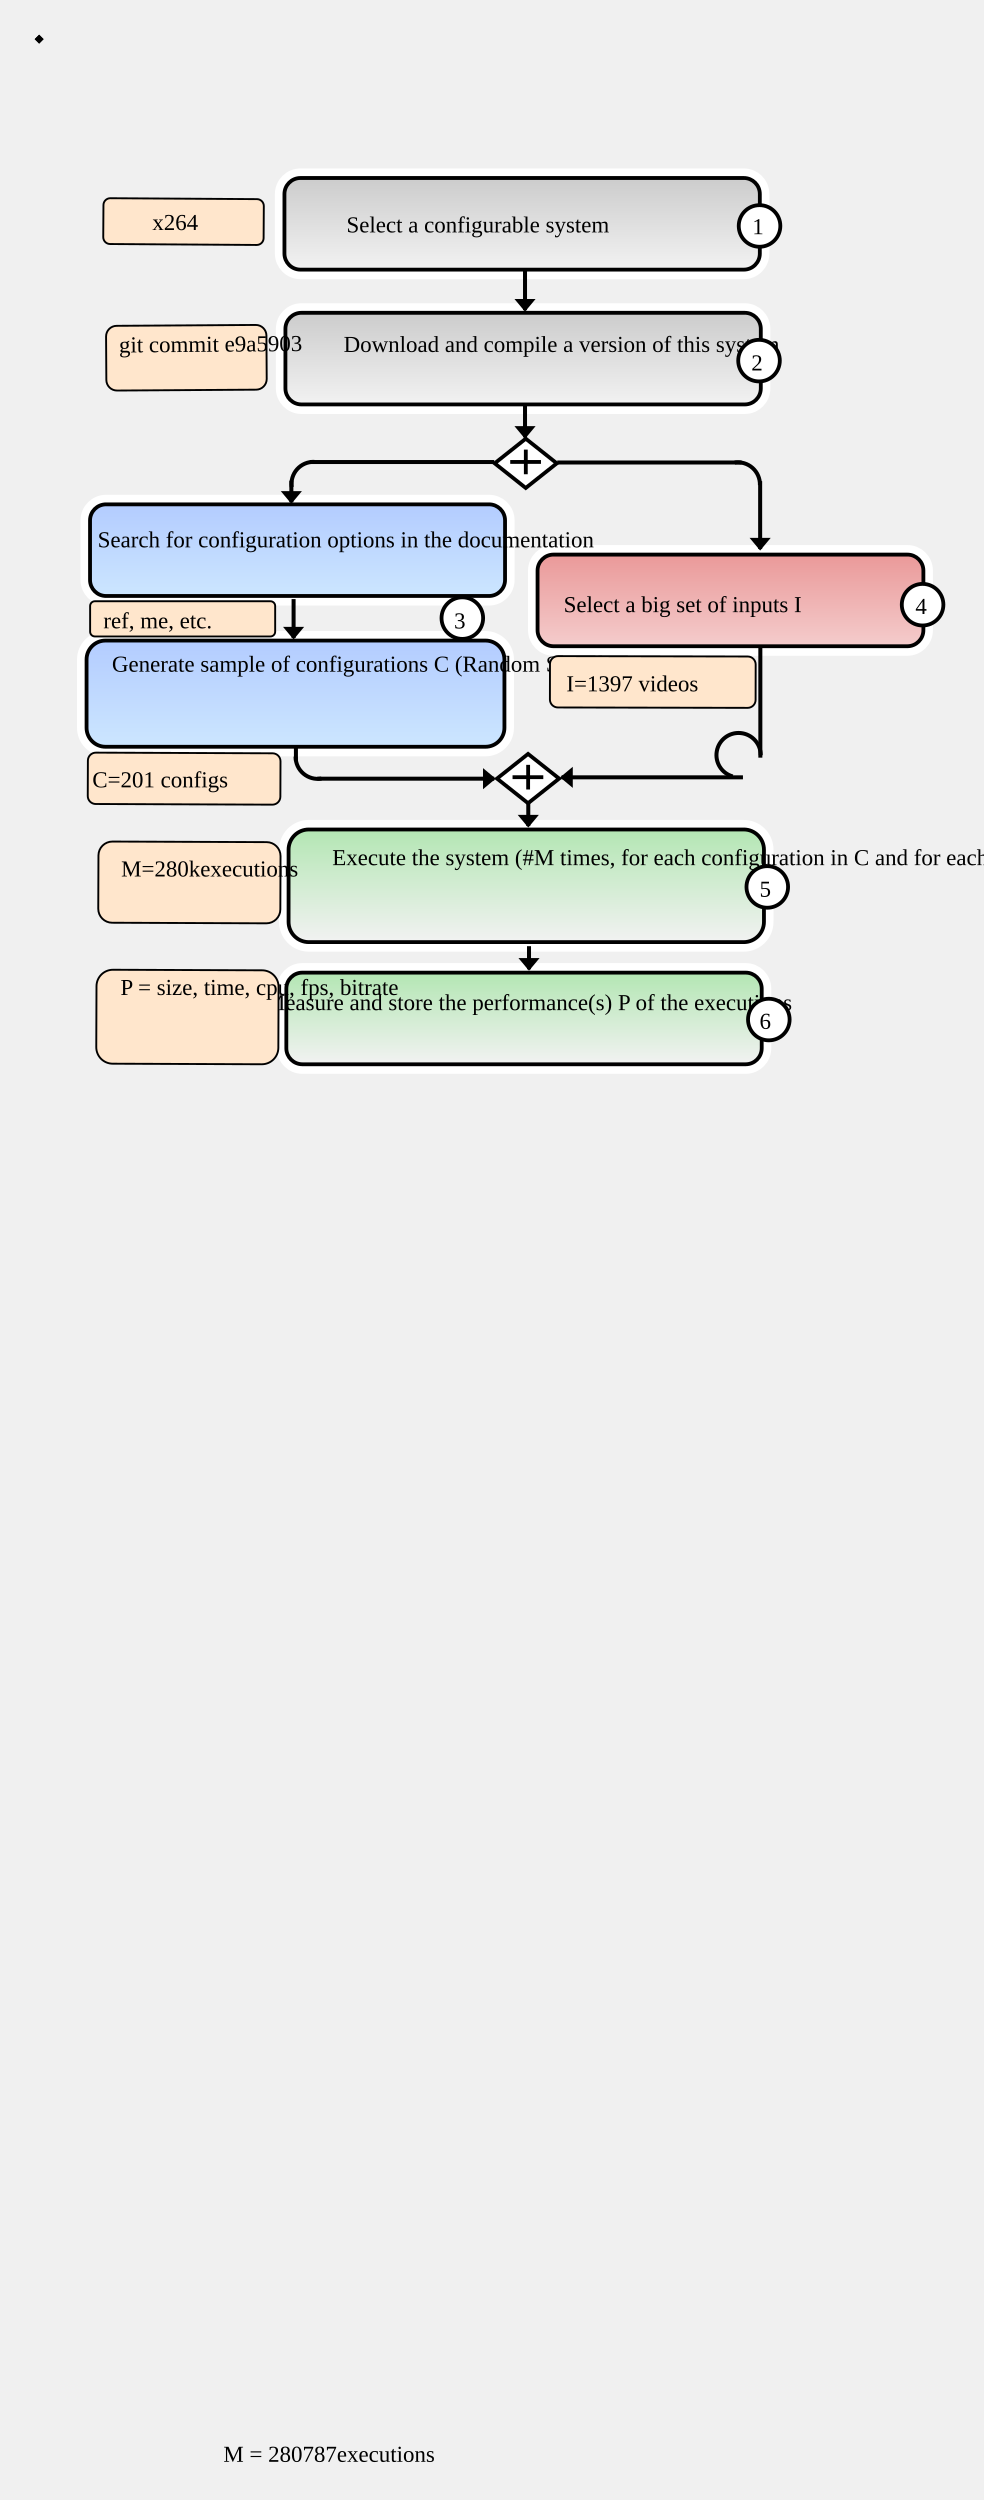
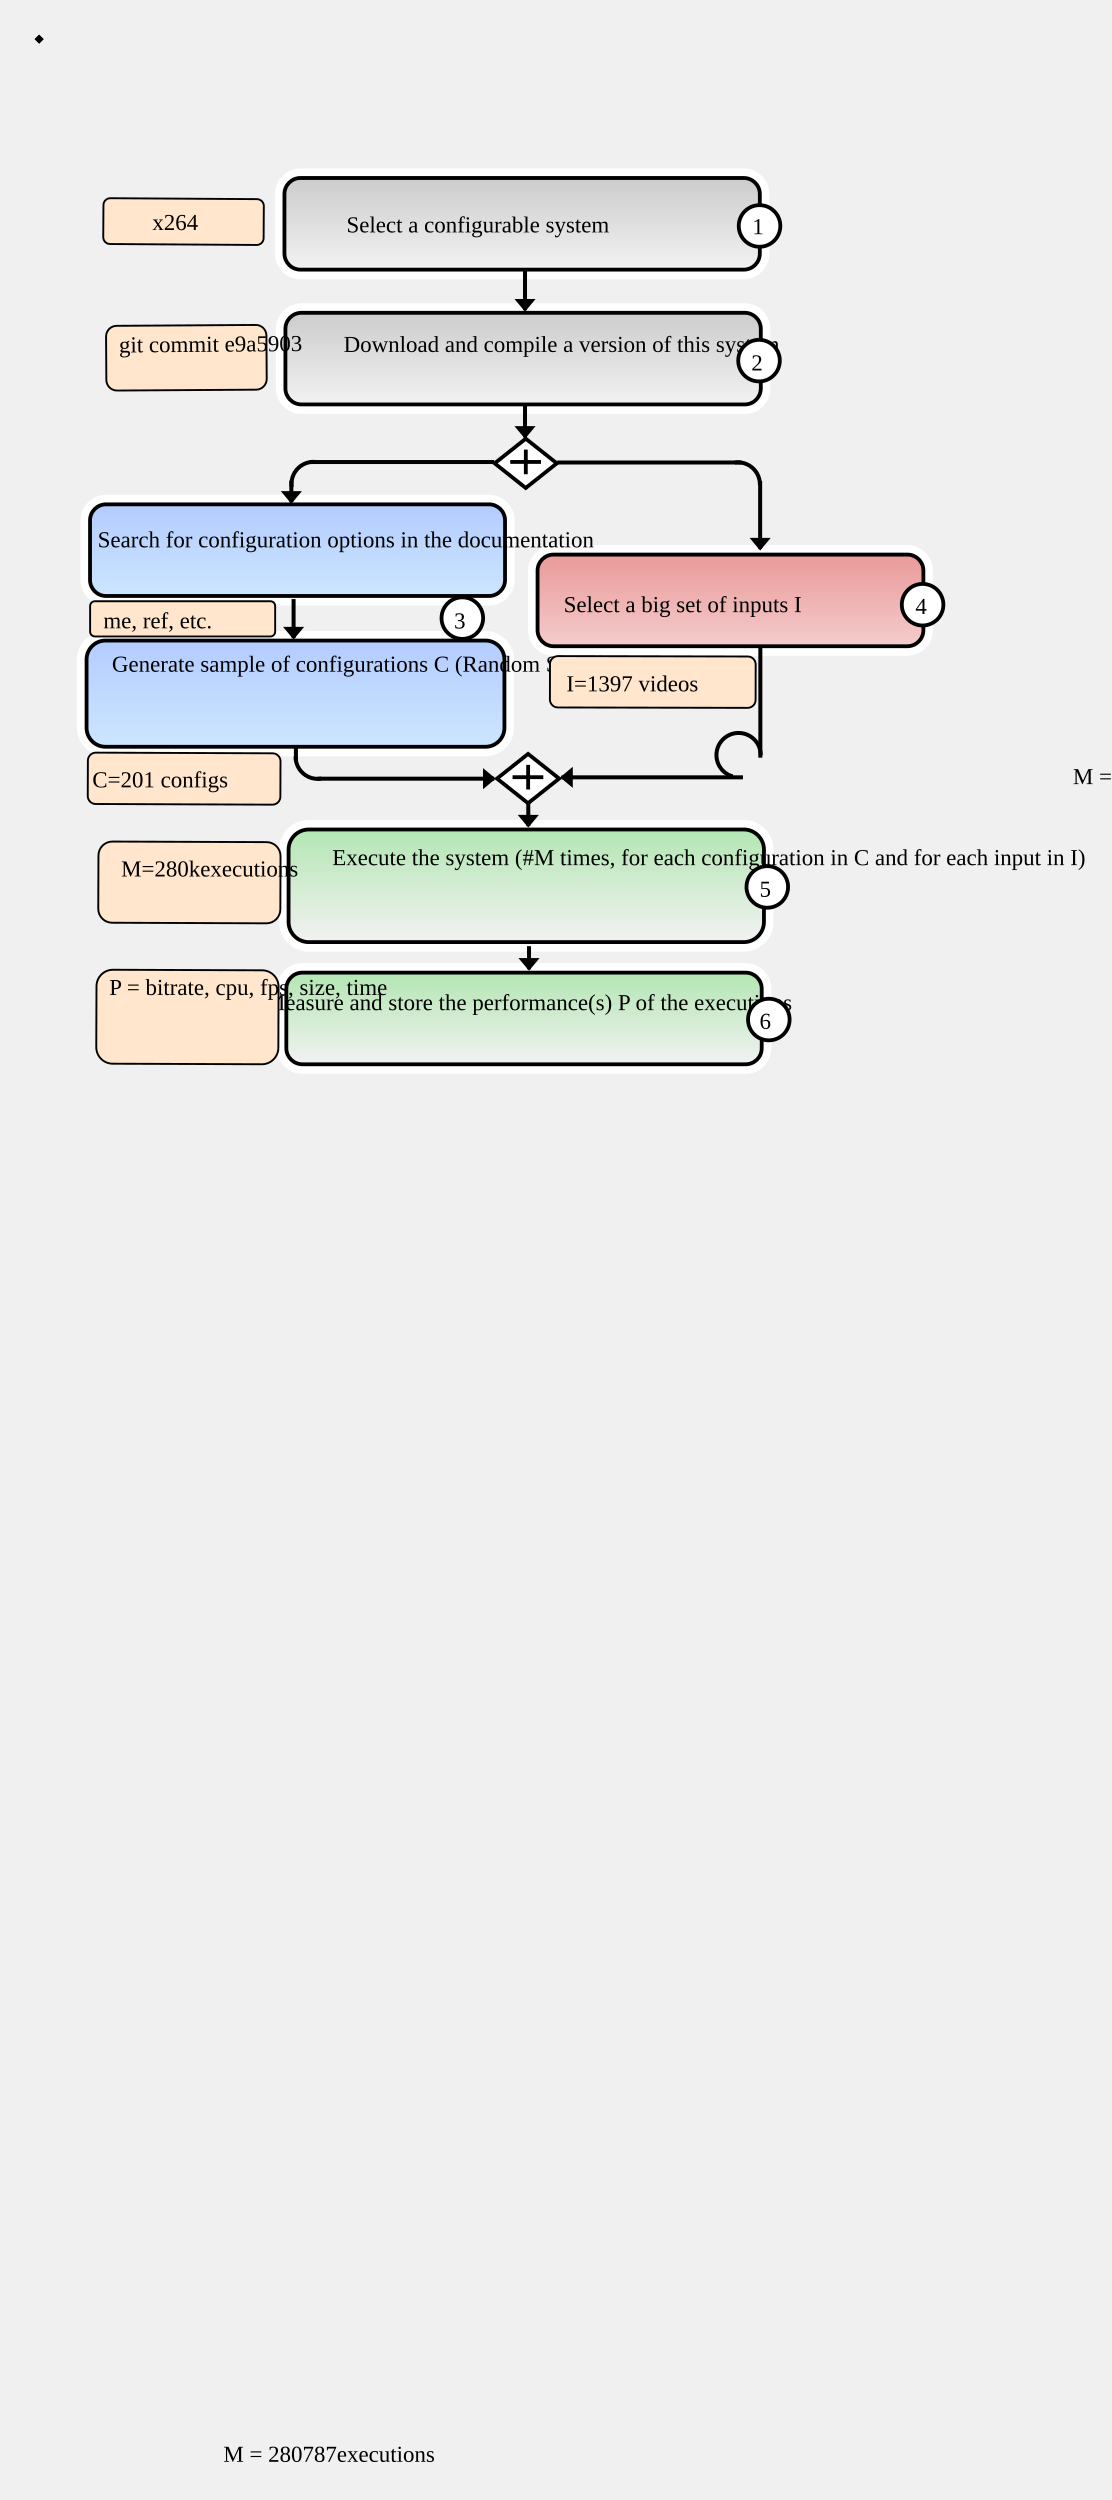
- <svg xmlns="http://www.w3.org/2000/svg" xmlns:ns1="http://latexdraw.sourceforge.net/namespaces/latexdraw" viewBox="-20 -21 515.135 1309.475" version="1.1" baseProfile="full">
+ <svg xmlns="http://www.w3.org/2000/svg" xmlns:ns1="http://latexdraw.sourceforge.net/namespaces/latexdraw" viewBox="-20 -21 582 1309.475" version="1.1" baseProfile="full">
  <g>
-     <g ns1:type="rectangle" id="id425457520">
-       <rect x="261.569" y="269.491" width="202.089" height="48.0" transform="translate(1.01 0.0) translate(-0.4452152 0.8373279)" stroke-width="2" fill="#000080" stroke="#000080" ns1:type="shadow" rx="8.4" />
-       <rect x="261.569" y="269.491" width="202.089" height="48.0" ns1:type="background" fill="white" stroke="white" stroke-width="10.0" rx="8.4" />
-       <rect x="261.569" y="269.491" width="202.089" height="48.0" ns1:borderPos="outer" stroke="black" stroke-width="2.0" fill="url(#linearGradient425457520)" rx="8.4" />
-     </g>
-     <g ns1:type="text" id="id1944184559" fill="black" ns1:position="bl">
+     <g ns1:type="rectangle" id="id1346390486">
+       <rect x="261.569" y="269.491" width="202.089" height="48" transform="translate(1.01 0.0) translate(-0.4452152 0.8373279)" stroke-width="2" fill="#000080" stroke="#000080" ns1:type="shadow" rx="8.4" />
+       <rect x="261.569" y="269.491" width="202.089" height="48" ns1:type="background" fill="white" stroke="white" stroke-width="10.0" rx="8.4" />
+       <rect x="261.569" y="269.491" width="202.089" height="48" ns1:borderPos="outer" stroke="black" stroke-width="2.0" fill="url(#linearGradient1346390486)" rx="8.4" />
+     </g>
+     <g ns1:type="text" id="id605065180" fill="black" ns1:position="bl">
      <text x="275.244" y="299.633">Select a big set of inputs I</text>
    </g>
-     <g ns1:type="rhombus" id="id1058947039" ns1:points="0.0 -1.0 1.0 -1.0 0.0 0.0 1.0 0.0">
+     <g ns1:type="rhombus" id="id1288407327" ns1:points="0.0 -1.0 1.0 -1.0 0.0 0.0 1.0 0.0">
      <polygon points="0.5,0.414 -0.414,-0.5 0.5,-1.414 1.414,-0.5" ns1:borderPos="outer" stroke="black" stroke-width="2.0" fill="none" />
    </g>
-     <g ns1:type="rhombus" id="id1821903134" ns1:points="0.0 -1.0 1.0 -1.0 0.0 0.0 1.0 0.0">
+     <g ns1:type="rhombus" id="id1520240076" ns1:points="0.0 -1.0 1.0 -1.0 0.0 0.0 1.0 0.0">
      <polygon points="0.5,0.414 -0.414,-0.5 0.5,-1.414 1.414,-0.5" ns1:borderPos="outer" stroke="black" stroke-width="2.0" fill="none" />
    </g>
-     <g ns1:type="rectangle" id="id8645143">
-       <rect x="128.988" y="72.232" width="249.0" height="48" transform="translate(1.01 0.0) translate(-0.4452152 0.8373279)" stroke-width="2" fill="#000080" stroke="#000080" ns1:type="shadow" rx="8.4" />
-       <rect x="128.988" y="72.232" width="249.0" height="48" ns1:type="background" fill="white" stroke="white" stroke-width="10.0" rx="8.4" />
-       <rect x="128.988" y="72.232" width="249.0" height="48" ns1:borderPos="outer" stroke="black" stroke-width="2.0" fill="url(#linearGradient8645143)" rx="8.4" />
-     </g>
-     <g ns1:type="text" id="id1387791691" fill="black" ns1:position="bl">
+     <g ns1:type="rectangle" id="id1843894942">
+       <rect x="128.988" y="72.232" width="249" height="48.0" transform="translate(1.01 0.0) translate(-0.4452152 0.8373279)" stroke-width="2" fill="#000080" stroke="#000080" ns1:type="shadow" rx="8.4" />
+       <rect x="128.988" y="72.232" width="249" height="48.0" ns1:type="background" fill="white" stroke="white" stroke-width="10.0" rx="8.4" />
+       <rect x="128.988" y="72.232" width="249" height="48.0" ns1:borderPos="outer" stroke="black" stroke-width="2.0" fill="url(#linearGradient1843894942)" rx="8.4" />
+     </g>
+     <g ns1:type="text" id="id907768354" fill="black" ns1:position="bl">
      <text x="161.488" y="100.732">Select a configurable system</text>
    </g>
-     <g ns1:type="rectangle" id="id1410631835">
-       <rect x="129.5" y="142.841" width="249.0" height="48.0" transform="translate(1.01 0.0) translate(-0.4452152 0.8373279)" stroke-width="2" fill="#000080" stroke="#000080" ns1:type="shadow" rx="8.4" />
-       <rect x="129.5" y="142.841" width="249.0" height="48.0" ns1:type="background" fill="white" stroke="white" stroke-width="10.0" rx="8.4" />
-       <rect x="129.5" y="142.841" width="249.0" height="48.0" ns1:borderPos="outer" stroke="black" stroke-width="2.0" fill="url(#linearGradient1410631835)" rx="8.4" />
-     </g>
-     <g ns1:type="text" id="id6836965" fill="black" ns1:position="bl">
-       <text x="160.0" y="163.341">     Download and compile
+     <g ns1:type="rectangle" id="id820630362">
+       <rect x="129.5" y="142.841" width="249" height="48" transform="translate(1.01 0.0) translate(-0.4452152 0.8373279)" stroke-width="2" fill="#000080" stroke="#000080" ns1:type="shadow" rx="8.4" />
+       <rect x="129.5" y="142.841" width="249" height="48" ns1:type="background" fill="white" stroke="white" stroke-width="10.0" rx="8.4" />
+       <rect x="129.5" y="142.841" width="249" height="48" ns1:borderPos="outer" stroke="black" stroke-width="2.0" fill="url(#linearGradient820630362)" rx="8.4" />
+     </g>
+     <g ns1:type="text" id="id107235226" fill="black" ns1:position="bl">
+       <text x="160" y="163.341">     Download and compile
    a version of this system</text>
    </g>
-     <g ns1:type="rectangle" id="id1965921379">
+     <g ns1:type="rectangle" id="id692680278">
      <rect x="27.162" y="243.17" width="217.375" height="48" transform="translate(1.01 0.0) translate(-0.4452152 0.8373279)" stroke-width="2" fill="#000080" stroke="#000080" ns1:type="shadow" rx="8.4" />
      <rect x="27.162" y="243.17" width="217.375" height="48" ns1:type="background" fill="white" stroke="white" stroke-width="10.0" rx="8.4" />
-       <rect x="27.162" y="243.17" width="217.375" height="48" ns1:borderPos="outer" stroke="black" stroke-width="2.0" fill="url(#linearGradient1965921379)" rx="8.4" />
-     </g>
-     <g ns1:type="text" id="id48552171" fill="black" ns1:position="bl">
+       <rect x="27.162" y="243.17" width="217.375" height="48" ns1:borderPos="outer" stroke="black" stroke-width="2.0" fill="url(#linearGradient692680278)" rx="8.4" />
+     </g>
+     <g ns1:type="text" id="id169847576" fill="black" ns1:position="bl">
      <text x="31.162" y="265.67">Search for configuration options 
      in the documentation</text>
    </g>
-     <g ns1:type="rectangle" id="id1330239635">
+     <g ns1:type="rectangle" id="id132807664">
      <rect x="25.341" y="314.521" width="218.875" height="55.625" transform="translate(1.01 0.0) translate(-0.4452152 0.8373279)" stroke-width="2" fill="#000080" stroke="#000080" ns1:type="shadow" rx="9.925" />
      <rect x="25.341" y="314.521" width="218.875" height="55.625" ns1:type="background" fill="white" stroke="white" stroke-width="10.0" rx="9.925" />
-       <rect x="25.341" y="314.521" width="218.875" height="55.625" ns1:borderPos="outer" stroke="black" stroke-width="2.0" fill="url(#linearGradient1330239635)" rx="9.925" />
-     </g>
-     <g ns1:type="text" id="id176202119" fill="black" ns1:position="bl">
+       <rect x="25.341" y="314.521" width="218.875" height="55.625" ns1:borderPos="outer" stroke="black" stroke-width="2.0" fill="url(#linearGradient132807664)" rx="9.925" />
+     </g>
+     <g ns1:type="text" id="id1400660665" fill="black" ns1:position="bl">
      <text x="38.627" y="330.825">          Generate sample 
         of configurations C     
        (Random Sampling)</text>
    </g>
-     <g ns1:type="rectangle" id="id1892777429">
-       <rect x="131.152" y="413.473" width="249" height="59.0" transform="translate(1.01 0.0) translate(-0.4452152 0.8373279)" stroke-width="2" fill="#000080" stroke="#000080" ns1:type="shadow" rx="10.6" />
-       <rect x="131.152" y="413.473" width="249" height="59.0" ns1:type="background" fill="white" stroke="white" stroke-width="10.0" rx="10.6" />
-       <rect x="131.152" y="413.473" width="249" height="59.0" ns1:borderPos="outer" stroke="black" stroke-width="2.0" fill="url(#linearGradient1892777429)" rx="10.6" />
-     </g>
-     <g ns1:type="rectangle" id="id788589585">
-       <rect x="129.978" y="488.457" width="249" height="48.0" transform="translate(1.01 0.0) translate(-0.4452152 0.8373279)" stroke-width="2" fill="#000080" stroke="#000080" ns1:type="shadow" rx="8.4" />
-       <rect x="129.978" y="488.457" width="249" height="48.0" ns1:type="background" fill="white" stroke="white" stroke-width="10.0" rx="8.4" />
-       <rect x="129.978" y="488.457" width="249" height="48.0" ns1:borderPos="outer" stroke="black" stroke-width="2.0" fill="url(#linearGradient788589585)" rx="8.4" />
-     </g>
-     <g ns1:type="text" id="id936995575" fill="black" ns1:position="bl">
+     <g ns1:type="rectangle" id="id455189586">
+       <rect x="131.152" y="413.473" width="249" height="59" transform="translate(1.01 0.0) translate(-0.4452152 0.8373279)" stroke-width="2" fill="#000080" stroke="#000080" ns1:type="shadow" rx="10.6" />
+       <rect x="131.152" y="413.473" width="249" height="59" ns1:type="background" fill="white" stroke="white" stroke-width="10.0" rx="10.6" />
+       <rect x="131.152" y="413.473" width="249" height="59" ns1:borderPos="outer" stroke="black" stroke-width="2.0" fill="url(#linearGradient455189586)" rx="10.6" />
+     </g>
+     <g ns1:type="rectangle" id="id417727108">
+       <rect x="129.978" y="488.457" width="249" height="48" transform="translate(1.01 0.0) translate(-0.4452152 0.8373279)" stroke-width="2" fill="#000080" stroke="#000080" ns1:type="shadow" rx="8.4" />
+       <rect x="129.978" y="488.457" width="249" height="48" ns1:type="background" fill="white" stroke="white" stroke-width="10.0" rx="8.4" />
+       <rect x="129.978" y="488.457" width="249" height="48" ns1:borderPos="outer" stroke="black" stroke-width="2.0" fill="url(#linearGradient417727108)" rx="8.4" />
+     </g>
+     <g ns1:type="text" id="id1642717972" fill="black" ns1:position="bl">
      <text x="154.032" y="432.163">Execute the system (#M times,
    for each configuration in C
      and for each input in I)</text>
    </g>
-     <g ns1:type="text" id="id1261780676" fill="black" ns1:position="bl">
+     <g ns1:type="text" id="id1482205221" fill="black" ns1:position="bl">
      <text x="118.764" y="508.099">                Measure and store the
     performance(s) P of the executions</text>
    </g>
-     <g ns1:type="rhombus" id="id868476662" ns1:points="237.5 207.5 273.25 207.5 237.5 235.875 273.25 235.875">
+     <g ns1:type="rhombus" id="id184972135" ns1:points="237.5000000000002 207.50000000000003 273.2500000000002 207.50000000000003 237.5000000000002 235.87500000000003 273.2500000000002 235.87500000000003">
      <polygon points="255.375,208.777 271.641,221.688 255.375,234.598 239.109,221.688" ns1:borderPos="outer" stroke="black" stroke-width="2.0" fill="white" />
    </g>
-     <g ns1:type="joinedLines" id="id1423305716">
+     <g ns1:type="joinedLines" id="id1375477888">
      <polyline points="247.25,220.962 263.355,220.962 " stroke="black" stroke-width="2.0" fill="none" ns1:rotationAngle="0.0" />
    </g>
-     <g ns1:type="joinedLines" id="id1734646498">
+     <g ns1:type="joinedLines" id="id1702803669">
      <polyline points="255.413,227.405 255.413,214.497 " stroke="black" stroke-width="2.0" fill="none" ns1:rotationAngle="1.5707963267948966" />
    </g>
-     <g ns1:type="joinedLines" id="id1936360210">
-       <polyline points="255.0,120.759 255.0,141.466 " stroke="black" stroke-width="2.1" fill="none" ns1:rotationAngle="0.0" marker-end="url(#arrow1-1936360210)" />
-     </g>
-     <g ns1:type="joinedLines" id="id120090454">
-       <polyline points="255.0,190.091 255.0,208.076 " stroke="black" stroke-width="2.1" fill="none" ns1:rotationAngle="0.0" marker-end="url(#arrow1-120090454)" />
-     </g>
-     <g ns1:type="joinedLines" id="id1351194553">
+     <g ns1:type="joinedLines" id="id1959198651">
+       <polyline points="255,120.759 255,141.466 " stroke="black" stroke-width="2.1" fill="none" ns1:rotationAngle="0.0" marker-end="url(#arrow1-1959198651)" />
+     </g>
+     <g ns1:type="joinedLines" id="id1899979180">
+       <polyline points="255,190.091 255,208.076 " stroke="black" stroke-width="2.1" fill="none" ns1:rotationAngle="0.0" marker-end="url(#arrow1-1899979180)" />
+     </g>
+     <g ns1:type="joinedLines" id="id2023858688">
      <polyline points="271.875,221.25 368.451,221.25 " stroke="black" stroke-width="2.1" fill="none" ns1:rotationAngle="0.0" />
    </g>
-     <g ns1:type="joinedLines" id="id1254189565">
-       <polyline points="378.158,231.003 378.158,266.588 " stroke="black" stroke-width="2.1" fill="none" ns1:rotationAngle="0.0" marker-end="url(#arrow1-1254189565)" />
-     </g>
-     <g ns1:type="arc" id="id761263940" transform="rotate(1.907872 0.0 0.0) translate(7.545582 -12.3293)">
+     <g ns1:type="joinedLines" id="id269678227">
+       <polyline points="378.158,231.003 378.158,266.588 " stroke="black" stroke-width="2.1" fill="none" ns1:rotationAngle="0.0" marker-end="url(#arrow1-269678227)" />
+     </g>
+     <g ns1:type="arc" id="id346302635" transform="rotate(1.907872 0.0 0.0) translate(7.545582 -12.3293)">
      <path d="M 378.049 232.747 A 11.591 11.591 0.0 0 0 364.444 221.332" ns1:borderPos="outer" stroke="black" stroke-width="2.1" fill="none" ns1:rotationAngle="0.03329865073829896" />
    </g>
-     <g ns1:type="joinedLines" id="id262793584">
+     <g ns1:type="joinedLines" id="id229344213">
      <polyline points="238.89,221.006 142.314,221.006 " stroke="black" stroke-width="2.1" fill="none" ns1:rotationAngle="0.0" />
    </g>
-     <g ns1:type="joinedLines" id="id726369983">
-       <polyline points="132.607,230.759 132.607,242.112 " stroke="black" stroke-width="2.1" fill="none" ns1:rotationAngle="0.0" marker-end="url(#arrow1-726369983)" />
-     </g>
-     <g ns1:type="arc" id="id46934327" transform="rotate(1.907872 0.0 0.0) translate(7.660636 -4.931737)">
+     <g ns1:type="joinedLines" id="id1808594141">
+       <polyline points="132.607,230.759 132.607,242.112 " stroke="black" stroke-width="2.1" fill="none" ns1:rotationAngle="0.0" marker-end="url(#arrow1-1808594141)" />
+     </g>
+     <g ns1:type="arc" id="id2079572810" transform="rotate(1.907872 0.0 0.0) translate(7.660636 -4.931737)">
      <path d="M 144.262 220.912 A 11.591 11.591 0.0 0 0 132.847 234.516" ns1:borderPos="outer" stroke="black" stroke-width="2.1" fill="none" ns1:rotationAngle="0.03329865073829896" />
    </g>
-     <g ns1:type="joinedLines" id="id1327928097">
-       <polyline points="133.78,292.8 133.78,313.198 " stroke="black" stroke-width="2.1" fill="none" ns1:rotationAngle="0.0" marker-end="url(#arrow1-1327928097)" />
-     </g>
-     <g ns1:type="rhombus" id="id27626391" ns1:points="238.71951219512192 372.62195121951214 274.469512195122 372.62195121951214 238.71951219512192 400.99695121951214 274.469512195122 400.99695121951214">
+     <g ns1:type="joinedLines" id="id951219593">
+       <polyline points="133.78,292.8 133.78,313.198 " stroke="black" stroke-width="2.1" fill="none" ns1:rotationAngle="0.0" marker-end="url(#arrow1-951219593)" />
+     </g>
+     <g ns1:type="rhombus" id="id2048155936" ns1:points="238.71951219512212 372.62195121951237 274.4695121951222 372.62195121951237 238.71951219512212 400.99695121951237 274.4695121951222 400.99695121951237">
      <polygon points="256.595,373.899 272.861,386.809 256.595,399.72 240.328,386.809" ns1:borderPos="outer" stroke="black" stroke-width="2.0" fill="white" />
    </g>
-     <g ns1:type="joinedLines" id="id1021522876">
+     <g ns1:type="joinedLines" id="id1799836425">
      <polyline points="248.469,386.084 264.574,386.084 " stroke="black" stroke-width="2.0" fill="none" ns1:rotationAngle="0.0" />
    </g>
-     <g ns1:type="joinedLines" id="id1975157279">
+     <g ns1:type="joinedLines" id="id710082240">
      <polyline points="256.633,379.619 256.633,392.527 " stroke="black" stroke-width="2.0" fill="none" ns1:rotationAngle="1.5707963267948966" />
    </g>
-     <g ns1:type="joinedLines" id="id1911593213">
-       <polyline points="256.707,399.604 256.707,411.685 " stroke="black" stroke-width="2.1" fill="none" ns1:rotationAngle="0.0" marker-end="url(#arrow1-1911593213)" />
-     </g>
-     <g ns1:type="arc" id="id1839909971" transform="rotate(0.3096198 0.0 0.0) translate(2.018428 -1.987929)">
+     <g ns1:type="joinedLines" id="id1868468704">
+       <polyline points="256.707,399.604 256.707,411.685 " stroke="black" stroke-width="2.1" fill="none" ns1:rotationAngle="0.0" marker-end="url(#arrow1-1868468704)" />
+     </g>
+     <g ns1:type="arc" id="id2025633564" transform="rotate(0.3096198 0.0 0.0) translate(2.018428 -1.987929)">
      <path d="M 363.86 385.704 A 11.591 11.591 0.0 1 1 378.452 374.507" ns1:borderPos="outer" stroke="black" stroke-width="2.1" fill="none" ns1:rotationAngle="0.005403884793755642" />
    </g>
-     <g ns1:type="joinedLines" id="id57807094">
-       <polyline points="369.15,386.157 274.152,386.157 " stroke="black" stroke-width="2.1" fill="none" ns1:rotationAngle="1.5707963267948966" marker-end="url(#arrow1-57807094)" />
-     </g>
-     <g ns1:type="joinedLines" id="id1918088580">
+     <g ns1:type="joinedLines" id="id625116473">
+       <polyline points="369.15,386.157 274.152,386.157 " stroke="black" stroke-width="2.1" fill="none" ns1:rotationAngle="1.5707963267948966" marker-end="url(#arrow1-625116473)" />
+     </g>
+     <g ns1:type="joinedLines" id="id655888197">
      <polyline points="378.261,318.402 378.261,375.859 " stroke="black" stroke-width="2.1" fill="none" ns1:rotationAngle="0.0" />
    </g>
-     <g ns1:type="arc" id="id1770108091" transform="rotate(0.3096198 0.0 0.0) translate(2.026345 -0.7967436)">
+     <g ns1:type="arc" id="id469652429" transform="rotate(0.3096198 0.0 0.0) translate(2.026345 -0.7967436)">
      <path d="M 134.834 375.377 A 11.591 11.591 0.0 0 0 148.438 386.792" ns1:borderPos="outer" stroke="black" stroke-width="2.1" fill="none" ns1:rotationAngle="0.005403884793755642" />
    </g>
-     <g ns1:type="joinedLines" id="id1784518987">
-       <polyline points="146.192,386.865 238.86,386.865 " stroke="black" stroke-width="2.1" fill="none" ns1:rotationAngle="4.71238898038469" marker-end="url(#arrow1-1784518987)" />
-     </g>
-     <g ns1:type="joinedLines" id="id172089605">
+     <g ns1:type="joinedLines" id="id2120629676">
+       <polyline points="146.192,386.865 238.86,386.865 " stroke="black" stroke-width="2.1" fill="none" ns1:rotationAngle="4.71238898038469" marker-end="url(#arrow1-2120629676)" />
+     </g>
+     <g ns1:type="joinedLines" id="id555989001">
      <polyline points="135,377.654 135,370.769 " stroke="black" stroke-width="2.1" fill="none" ns1:rotationAngle="0.0" />
    </g>
-     <g ns1:type="joinedLines" id="id402506138">
-       <polyline points="257.092,474.604 257.092,486.685 " stroke="black" stroke-width="2.1" fill="none" ns1:rotationAngle="0.0" marker-end="url(#arrow1-402506138)" />
-     </g>
-     <g ns1:type="rectangle" id="id956427573" transform="rotate(0.3616476 0.0 0.0) translate(0.5985185 -0.4824342)">
-       <rect x="34.132" y="83.064" width="84" height="24.0" ns1:borderPos="outer" stroke="black" stroke-width="1.0" fill="#ffe6cc" rx="3.6" />
-     </g>
-     <g ns1:type="text" id="id1323133289" fill="black" ns1:position="bl">
+     <g ns1:type="joinedLines" id="id1794491835">
+       <polyline points="257.092,474.604 257.092,486.685 " stroke="black" stroke-width="2.1" fill="none" ns1:rotationAngle="0.0" marker-end="url(#arrow1-1794491835)" />
+     </g>
+     <g ns1:type="rectangle" id="id698486364" transform="rotate(0.3616476 0.0 0.0) translate(0.5985185 -0.4824342)">
+       <rect x="34.132" y="83.064" width="84" height="24" ns1:borderPos="outer" stroke="black" stroke-width="1.0" fill="#ffe6cc" rx="3.6" />
+     </g>
+     <g ns1:type="text" id="id978245555" fill="black" ns1:position="bl">
      <text x="59.786" y="99.487">x264</text>
    </g>
-     <g ns1:type="rectangle" id="id221607219" transform="rotate(-0.3588009 0.0 0.0) translate(-1.043445 0.4828622)">
+     <g ns1:type="rectangle" id="id1758560882" transform="rotate(-0.3588009 0.0 0.0) translate(-1.043445 0.4828622)">
      <rect x="35.628" y="149.432" width="84" height="33.902" ns1:borderPos="outer" stroke="black" stroke-width="1.0" fill="#ffe6cc" rx="5.58" />
    </g>
-     <g ns1:type="text" id="id364470318" fill="black" ns1:position="bl" transform="rotate(-0.4774844 0.0 0.0) translate(-1.365221 0.3472481)">
+     <g ns1:type="text" id="id637645522" fill="black" ns1:position="bl" transform="rotate(-0.4774844 0.0 0.0) translate(-1.365221 0.3472481)">
      <text x="42.35" y="163.645">git commit 
  e9a5903</text>
    </g>
-     <g ns1:type="rectangle" id="id1546745844" transform="rotate(0.2132077 0.0 0.0) translate(1.438997 -0.2871407)">
+     <g ns1:type="rectangle" id="id923799568" transform="rotate(0.2132077 0.0 0.0) translate(1.438997 -0.2871407)">
      <rect x="26" y="373.397" width="100.889" height="26.902" ns1:borderPos="outer" stroke="black" stroke-width="1.0" fill="#ffe6cc" rx="4.18" />
    </g>
-     <g ns1:type="rectangle" id="id1188344882" transform="rotate(0.1180594 0.0 0.0) translate(0.6920973 -0.6640483)">
+     <g ns1:type="rectangle" id="id1342955548" transform="rotate(0.1180594 0.0 0.0) translate(0.6920973 -0.6640483)">
      <rect x="268.056" y="322.765" width="107.739" height="26.902" ns1:borderPos="outer" stroke="black" stroke-width="1.0" fill="#ffe6cc" rx="4.18" />
    </g>
-     <g ns1:type="text" id="id1390217961" fill="black" ns1:position="bl">
+     <g ns1:type="text" id="id1349001177" fill="black" ns1:position="bl">
      <text x="28.352" y="391.398">C=201 configs</text>
    </g>
-     <g ns1:type="text" id="id1327822255" fill="black" ns1:position="bl">
+     <g ns1:type="text" id="id1859189366" fill="black" ns1:position="bl">
      <text x="276.667" y="341.111">I=1397 videos</text>
    </g>
-     <g ns1:type="rectangle" id="id109354556">
+     <g ns1:type="rectangle" id="id193242340">
      <rect x="27.207" y="293.922" width="96.923" height="18.445" ns1:borderPos="outer" stroke="black" stroke-width="1.0" fill="#ffe6cc" rx="2.489" />
    </g>
-     <g ns1:type="text" id="id581276353" fill="black" ns1:position="bl">
-       <text x="34.138" y="308.095">ref, me, etc.</text>
-     </g>
-     <g ns1:type="rectangle" id="id1813906319" transform="rotate(0.2132077 0.0 0.0) translate(1.641273 -0.2977823)">
+     <g ns1:type="text" id="id114210562" fill="black" ns1:position="bl">
+       <text x="34.138" y="308.095">me, ref, etc.</text>
+     </g>
+     <g ns1:type="rectangle" id="id472765508" transform="rotate(0.2132077 0.0 0.0) translate(1.641273 -0.2977823)">
      <rect x="31.517" y="419.949" width="95.372" height="42.525" ns1:borderPos="outer" stroke="black" stroke-width="1.0" fill="#ffe6cc" rx="7.305" />
    </g>
-     <g ns1:type="text" id="id1384489855" fill="black" ns1:position="bl">
+     <g ns1:type="text" id="id1705282279" fill="black" ns1:position="bl">
      <text x="97" y="1268.475">M = 280787
executions</text>
    </g>
-     <g ns1:type="text" id="id649425914" fill="black" ns1:position="bl">
+     <g ns1:type="text" id="id1504456352" fill="black" ns1:position="bl">
      <text x="43.448" y="438.095">  M=280k
executions</text>
    </g>
-     <g ns1:type="rectangle" id="id1160031028" transform="rotate(0.2132077 0.0 0.0) translate(1.903574 -0.2944209)">
+     <g ns1:type="rectangle" id="id2108995100" transform="rotate(0.2132077 0.0 0.0) translate(1.903574 -0.2944209)">
      <rect x="30.483" y="487.095" width="95.372" height="49.207" ns1:borderPos="outer" stroke="black" stroke-width="1.0" fill="#ffe6cc" rx="8.641" />
    </g>
-     <g ns1:type="text" id="id1165202667" fill="black" ns1:position="bl">
-       <text x="43.103" y="500.164">P = size,   
- time, cpu, 
- fps, bitrate</text>
-     </g>
-     <g ns1:type="circle" id="id356354705">
+     <g ns1:type="text" id="id96586418" fill="black" ns1:position="bl">
+       <text x="37.221" y="500.164"> P = bitrate, 
+    cpu, fps, 
+  size, time</text>
+     </g>
+     <g ns1:type="circle" id="id1660950546">
      <circle cx="377.838" cy="97.355" r="10.892" ns1:borderPos="outer" stroke="black" stroke-width="2.0" fill="white" />
    </g>
-     <g ns1:type="circle" id="id1282839987">
+     <g ns1:type="circle" id="id247015391">
      <circle cx="377.568" cy="167.895" r="10.892" ns1:borderPos="outer" stroke="black" stroke-width="2.0" fill="white" />
    </g>
-     <g ns1:type="circle" id="id1608174993">
+     <g ns1:type="circle" id="id290436410">
      <circle cx="222.162" cy="302.76" r="10.892" ns1:borderPos="outer" stroke="black" stroke-width="2.0" fill="white" />
    </g>
-     <g ns1:type="circle" id="id457136442">
+     <g ns1:type="circle" id="id292306959">
      <circle cx="463.243" cy="295.733" r="10.892" ns1:borderPos="outer" stroke="black" stroke-width="2.0" fill="white" />
    </g>
-     <g ns1:type="circle" id="id73643788">
+     <g ns1:type="circle" id="id1582334680">
      <circle cx="381.892" cy="443.571" r="10.892" ns1:borderPos="outer" stroke="black" stroke-width="2.0" fill="white" />
    </g>
-     <g ns1:type="circle" id="id1414805206">
+     <g ns1:type="circle" id="id847256191">
      <circle cx="382.703" cy="513.03" r="10.892" ns1:borderPos="outer" stroke="black" stroke-width="2.0" fill="white" />
    </g>
-     <g ns1:type="text" id="id1283037003" fill="black" ns1:position="bl">
+     <g ns1:type="text" id="id638890538" fill="black" ns1:position="bl">
      <text x="374.054" y="101.679">1</text>
    </g>
-     <g ns1:type="text" id="id552956015" fill="black" ns1:position="bl">
+     <g ns1:type="text" id="id1139535068" fill="black" ns1:position="bl">
      <text x="373.514" y="173.03">2</text>
    </g>
-     <g ns1:type="text" id="id730364100" fill="black" ns1:position="bl">
+     <g ns1:type="text" id="id2036401718" fill="black" ns1:position="bl">
      <text x="217.838" y="308.166">3</text>
    </g>
-     <g ns1:type="text" id="id1362248419" fill="black" ns1:position="bl">
+     <g ns1:type="text" id="id1001324450" fill="black" ns1:position="bl">
      <text x="459.459" y="300.598">4</text>
    </g>
-     <g ns1:type="text" id="id355244663" fill="black" ns1:position="bl">
+     <g ns1:type="text" id="id868046311" fill="black" ns1:position="bl">
      <text x="377.838" y="448.706">5</text>
    </g>
-     <g ns1:type="text" id="id1102433329" fill="black" ns1:position="bl">
+     <g ns1:type="text" id="id1696542159" fill="black" ns1:position="bl">
      <text x="377.838" y="517.895">6</text>
+     </g>
+     <g ns1:type="text" id="id597773498" fill="black" ns1:position="bl">
+       <text x="542" y="389.725">M = 280787
+ executions</text>
    </g>
  </g>
  <defs>
-     <linearGradient id="linearGradient425457520" gradientTransform="rotate(90.0 0.5 0.5)">
+     <linearGradient id="linearGradient1346390486" gradientTransform="rotate(90.0 0.5 0.5)">
      <stop offset="0" stop-color="#ea9999" />
      <stop offset="1" stop-color="#f4cccc" />
    </linearGradient>
-     <linearGradient id="linearGradient8645143" gradientTransform="rotate(90.0 0.5 0.5)">
+     <linearGradient id="linearGradient1843894942" gradientTransform="rotate(90.0 0.5 0.5)">
      <stop offset="0" stop-color="#cccccc" />
      <stop offset="1" stop-color="#f2f2f2" />
    </linearGradient>
-     <linearGradient id="linearGradient1410631835" gradientTransform="rotate(90.0 0.5 0.5)">
+     <linearGradient id="linearGradient820630362" gradientTransform="rotate(90.0 0.5 0.5)">
      <stop offset="0" stop-color="#cccccc" />
      <stop offset="1" stop-color="#f2f2f2" />
    </linearGradient>
-     <linearGradient id="linearGradient1965921379" gradientTransform="rotate(90.0 0.5 0.5)">
+     <linearGradient id="linearGradient692680278" gradientTransform="rotate(90.0 0.5 0.5)">
      <stop offset="0" stop-color="#b3ccff" />
      <stop offset="1" stop-color="#cce6ff" />
    </linearGradient>
-     <linearGradient id="linearGradient1330239635" gradientTransform="rotate(90.0 0.5 0.5)">
+     <linearGradient id="linearGradient132807664" gradientTransform="rotate(90.0 0.5 0.5)">
      <stop offset="0" stop-color="#b3ccff" />
      <stop offset="1" stop-color="#cce6ff" />
    </linearGradient>
-     <linearGradient id="linearGradient1892777429" gradientTransform="rotate(90.0 0.5 0.5)">
+     <linearGradient id="linearGradient455189586" gradientTransform="rotate(90.0 0.5 0.5)">
      <stop offset="0" stop-color="#b3e6b3" />
      <stop offset="1" stop-color="#f2f2f2" />
    </linearGradient>
-     <linearGradient id="linearGradient788589585" gradientTransform="rotate(90.0 0.5 0.5)">
+     <linearGradient id="linearGradient417727108" gradientTransform="rotate(90.0 0.5 0.5)">
      <stop offset="0" stop-color="#b3e6b3" />
      <stop offset="1" stop-color="#f2f2f2" />
    </linearGradient>
-     <marker overflow="visible" markerUnits="userSpaceOnUse" orient="90" id="arrow1-1936360210">
-       <path d="M 0.0 0.0 L -5.368 -4.473 L -5.368 0.0 L -5.368 4.473 z" fill="black" stroke="black" ns1:arrSizeNum="3" ns1:tbarSizeNum="5" />
-     </marker>
-     <marker overflow="visible" markerUnits="userSpaceOnUse" orient="90" id="arrow1-120090454">
-       <path d="M 0.0 0.0 L -5.368 -4.473 L -5.368 0.0 L -5.368 4.473 z" fill="black" stroke="black" ns1:arrSizeNum="3" ns1:tbarSizeNum="5" />
-     </marker>
-     <marker overflow="visible" markerUnits="userSpaceOnUse" orient="90" id="arrow1-1254189565">
-       <path d="M 0.0 0.0 L -5.368 -4.473 L -5.368 0.0 L -5.368 4.473 z" fill="black" stroke="black" ns1:arrSizeNum="3" ns1:tbarSizeNum="5" />
-     </marker>
-     <marker overflow="visible" markerUnits="userSpaceOnUse" orient="90" id="arrow1-726369983">
-       <path d="M 0.0 0.0 L -5.368 -4.473 L -5.368 0.0 L -5.368 4.473 z" fill="black" stroke="black" ns1:arrSizeNum="3" ns1:tbarSizeNum="5" />
-     </marker>
-     <marker overflow="visible" markerUnits="userSpaceOnUse" orient="90" id="arrow1-1327928097">
-       <path d="M 0.0 0.0 L -5.368 -4.473 L -5.368 0.0 L -5.368 4.473 z" fill="black" stroke="black" ns1:arrSizeNum="3" ns1:tbarSizeNum="5" />
-     </marker>
-     <marker overflow="visible" markerUnits="userSpaceOnUse" orient="90" id="arrow1-1911593213">
-       <path d="M 0.0 0.0 L -5.368 -4.473 L -5.368 0.0 L -5.368 4.473 z" fill="black" stroke="black" ns1:arrSizeNum="3" ns1:tbarSizeNum="5" />
-     </marker>
-     <marker overflow="visible" markerUnits="userSpaceOnUse" orient="180" id="arrow1-57807094">
-       <path d="M 0.0 0.0 L -5.368 -4.473 L -5.368 0.0 L -5.368 4.473 z" fill="black" stroke="black" ns1:arrSizeNum="3" ns1:tbarSizeNum="5" />
-     </marker>
-     <marker overflow="visible" markerUnits="userSpaceOnUse" orient="360" id="arrow1-1784518987">
-       <path d="M 0.0 0.0 L -5.368 -4.473 L -5.368 0.0 L -5.368 4.473 z" fill="black" stroke="black" ns1:arrSizeNum="3" ns1:tbarSizeNum="5" />
-     </marker>
-     <marker overflow="visible" markerUnits="userSpaceOnUse" orient="90" id="arrow1-402506138">
+     <marker overflow="visible" markerUnits="userSpaceOnUse" orient="90" id="arrow1-1959198651">
+       <path d="M 0.0 0.0 L -5.368 -4.473 L -5.368 0.0 L -5.368 4.473 z" fill="black" stroke="black" ns1:arrSizeNum="3" ns1:tbarSizeNum="5" />
+     </marker>
+     <marker overflow="visible" markerUnits="userSpaceOnUse" orient="90" id="arrow1-1899979180">
+       <path d="M 0.0 0.0 L -5.368 -4.473 L -5.368 0.0 L -5.368 4.473 z" fill="black" stroke="black" ns1:arrSizeNum="3" ns1:tbarSizeNum="5" />
+     </marker>
+     <marker overflow="visible" markerUnits="userSpaceOnUse" orient="90" id="arrow1-269678227">
+       <path d="M 0.0 0.0 L -5.368 -4.473 L -5.368 0.0 L -5.368 4.473 z" fill="black" stroke="black" ns1:arrSizeNum="3" ns1:tbarSizeNum="5" />
+     </marker>
+     <marker overflow="visible" markerUnits="userSpaceOnUse" orient="90" id="arrow1-1808594141">
+       <path d="M 0.0 0.0 L -5.368 -4.473 L -5.368 0.0 L -5.368 4.473 z" fill="black" stroke="black" ns1:arrSizeNum="3" ns1:tbarSizeNum="5" />
+     </marker>
+     <marker overflow="visible" markerUnits="userSpaceOnUse" orient="90" id="arrow1-951219593">
+       <path d="M 0.0 0.0 L -5.368 -4.473 L -5.368 0.0 L -5.368 4.473 z" fill="black" stroke="black" ns1:arrSizeNum="3" ns1:tbarSizeNum="5" />
+     </marker>
+     <marker overflow="visible" markerUnits="userSpaceOnUse" orient="90" id="arrow1-1868468704">
+       <path d="M 0.0 0.0 L -5.368 -4.473 L -5.368 0.0 L -5.368 4.473 z" fill="black" stroke="black" ns1:arrSizeNum="3" ns1:tbarSizeNum="5" />
+     </marker>
+     <marker overflow="visible" markerUnits="userSpaceOnUse" orient="180" id="arrow1-625116473">
+       <path d="M 0.0 0.0 L -5.368 -4.473 L -5.368 0.0 L -5.368 4.473 z" fill="black" stroke="black" ns1:arrSizeNum="3" ns1:tbarSizeNum="5" />
+     </marker>
+     <marker overflow="visible" markerUnits="userSpaceOnUse" orient="auto" id="arrow1-2120629676">
+       <path d="M 0.0 0.0 L -5.368 -4.473 L -5.368 0.0 L -5.368 4.473 z" fill="black" stroke="black" ns1:arrSizeNum="3" ns1:tbarSizeNum="5" />
+     </marker>
+     <marker overflow="visible" markerUnits="userSpaceOnUse" orient="90" id="arrow1-1794491835">
      <path d="M 0.0 0.0 L -5.368 -4.473 L -5.368 0.0 L -5.368 4.473 z" fill="black" stroke="black" ns1:arrSizeNum="3" ns1:tbarSizeNum="5" />
    </marker>
  </defs>
</svg>
